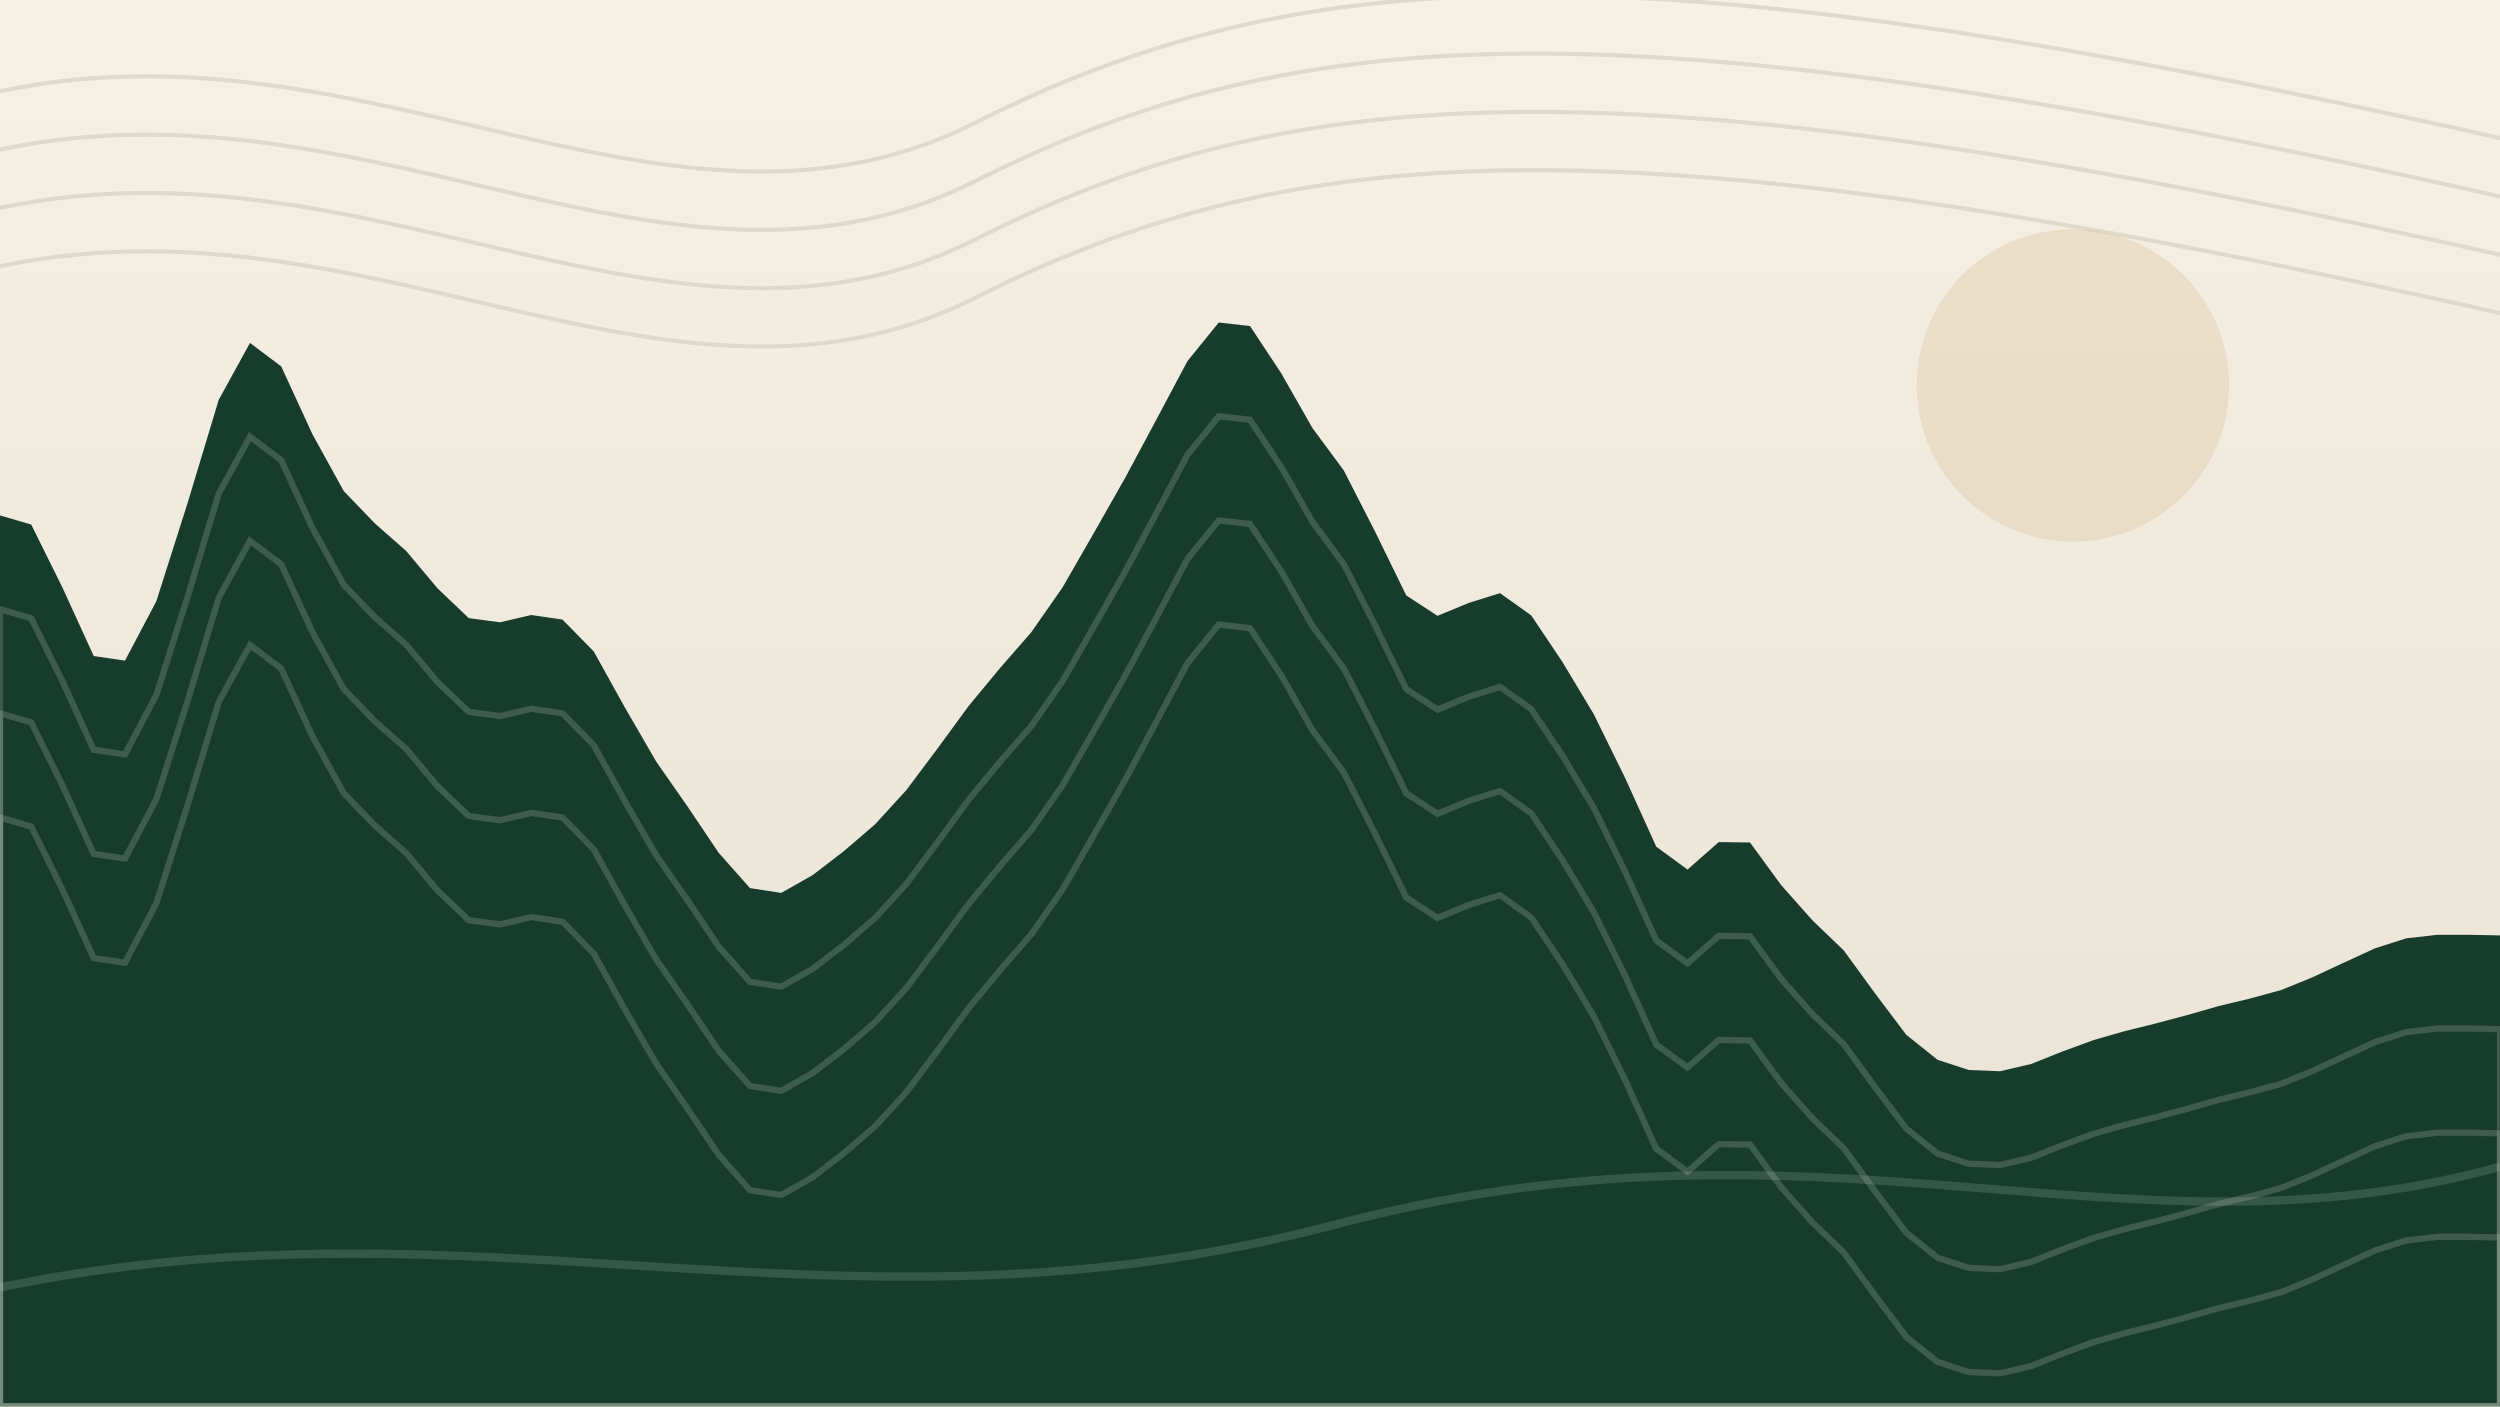
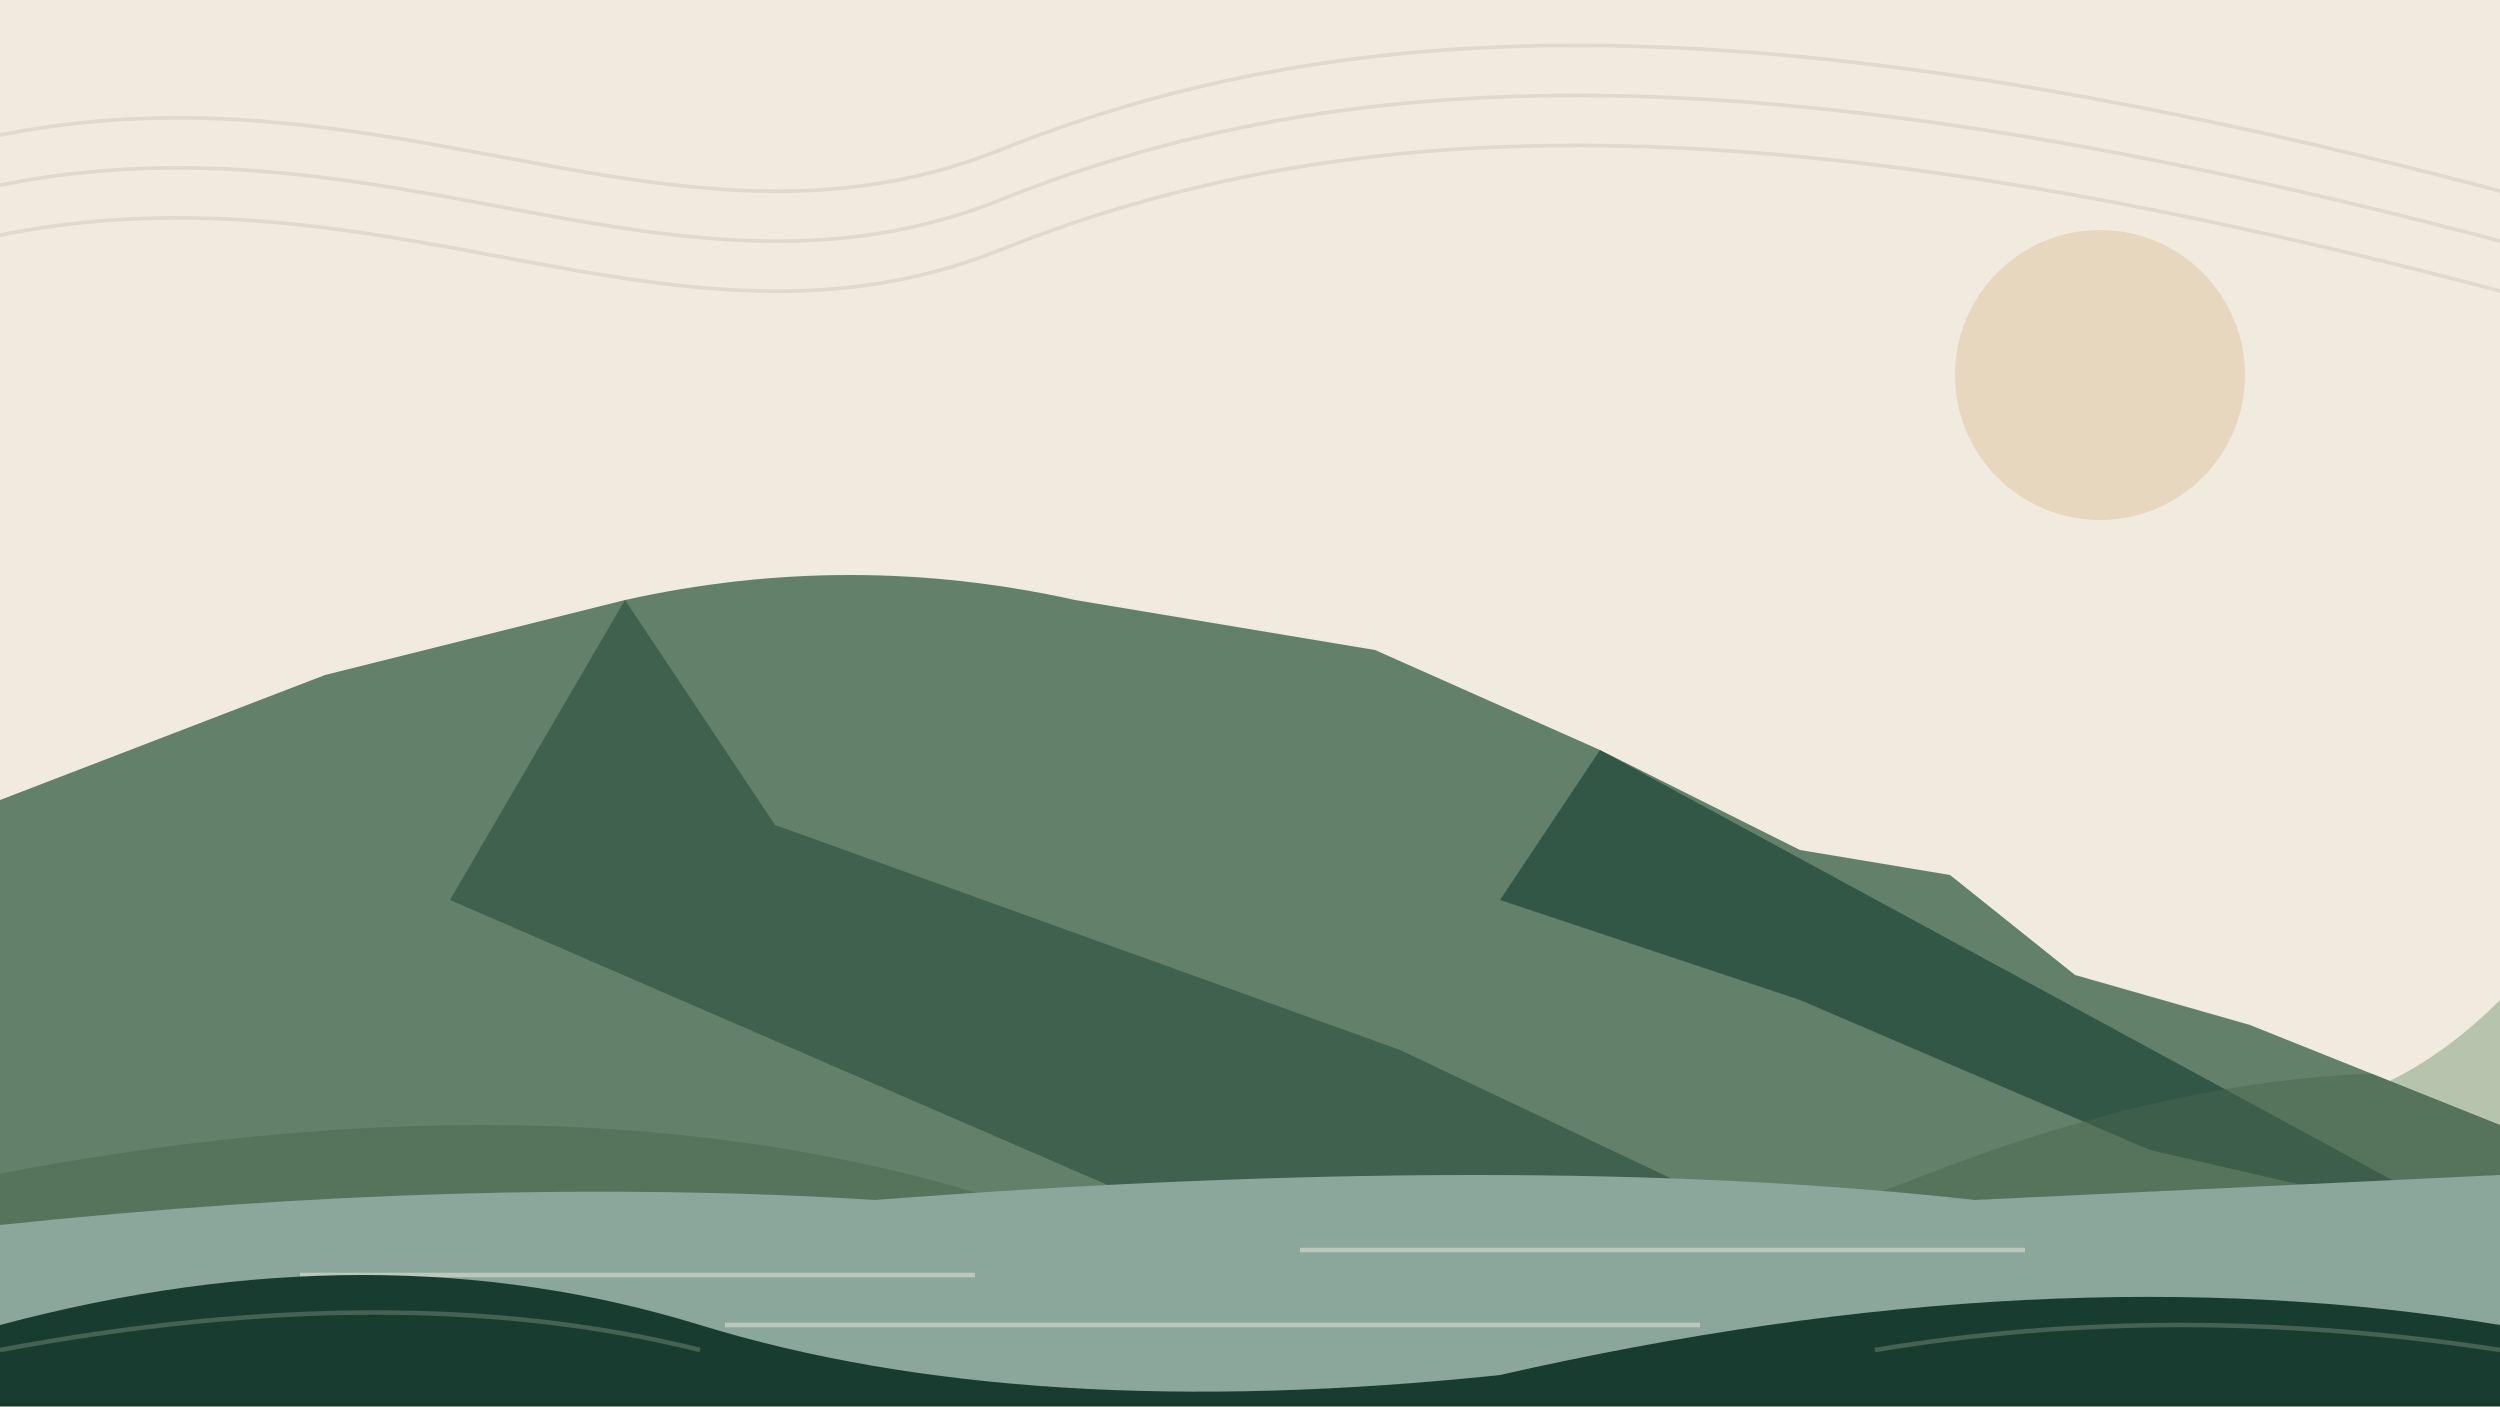
<svg xmlns="http://www.w3.org/2000/svg" viewBox="0 0 1200 675" role="img" aria-labelledby="title desc">
-   <defs>
-     <linearGradient id="paper" x2="0" y2="1">
-       <stop stop-color="#f6f0e5" />
-       <stop offset="1" stop-color="#e8e2d3" />
-     </linearGradient>
-     <clipPath id="ridge">
-       <path d="M 0 247.4 L 0.0 247.4 L 15.0 251.8 L 30.0 282.1 L 45.0 314.9 L 60.0 317.1 L 75.0 288.7 L 90.0 241.6 L 105.0 191.9 L 120.0 164.6 L 135.0 175.9 L 150.0 208.5 L 165.0 235.7 L 180.0 251.3 L 195.0 264.5 L 210.0 282.4 L 225.0 296.7 L 240.0 298.7 L 255.0 295.2 L 270.0 297.4 L 285.0 312.7 L 300.0 339.7 L 315.0 365.6 L 330.0 387.1 L 345.0 409.4 L 360.0 426.3 L 375.0 428.6 L 390.0 420.1 L 405.0 408.6 L 420.0 395.7 L 435.0 379.3 L 450.0 359.3 L 465.0 338.8 L 480.0 320.7 L 495.0 303.5 L 510.0 282.0 L 525.0 255.9 L 540.0 229.5 L 555.0 201.5 L 570.0 173.3 L 585.0 154.8 L 600.0 156.5 L 615.0 179.2 L 630.0 205.5 L 645.0 225.8 L 660.0 255.1 L 675.0 285.8 L 690.0 295.6 L 705.0 289.4 L 720.0 284.7 L 735.0 295.4 L 750.0 317.8 L 765.0 342.8 L 780.0 373.3 L 795.0 406.4 L 810.0 417.4 L 825.0 404.2 L 840.0 404.4 L 855.0 424.9 L 870.0 441.8 L 885.0 456.2 L 900.0 476.8 L 915.0 496.7 L 930.0 508.7 L 945.0 513.6 L 960.0 514.2 L 975.0 510.7 L 990.0 504.7 L 1005.0 499.2 L 1020.0 494.9 L 1035.0 491.2 L 1050.0 487.2 L 1065.0 482.9 L 1080.0 479.3 L 1095.0 475.2 L 1110.0 469.1 L 1125.0 462.1 L 1140.0 455.2 L 1155.0 450.4 L 1170.0 448.7 L 1185.0 448.7 L 1200.0 449.0 L 1200 675 L 0 675 Z" />
-     </clipPath>
-   </defs>
-   <rect width="1200" height="675" fill="url(#paper)" />
-   <g fill="none" stroke="#c9c1af" stroke-opacity=".48" stroke-width="2">
-     <path d="M-80 72 C135 -35 301 143 468 59 S801 -27 1260 80" />
-     <path d="M-80 100 C135 -7 301 171 468 87 S801 1 1260 108" />
-     <path d="M-80 128 C135 21 301 199 468 115 S801 29 1260 136" />
-     <path d="M-80 156 C135 49 301 227 468 143 S801 57 1260 164" />
-   </g>
-   <circle cx="995" cy="185" r="75" fill="#ddc9a4" fill-opacity=".42" />
-   <path d="M 0 453.9 L 0.0 453.9 L 15.0 455.8 L 30.0 468.5 L 45.0 482.3 L 60.0 483.2 L 75.0 471.3 L 90.0 451.5 L 105.0 430.6 L 120.0 419.1 L 135.0 423.9 L 150.0 437.6 L 165.0 449.0 L 180.0 455.5 L 195.0 461.1 L 210.0 468.6 L 225.0 474.6 L 240.0 475.4 L 255.0 474.0 L 270.0 474.9 L 285.0 481.3 L 300.0 492.7 L 315.0 503.6 L 330.0 512.6 L 345.0 522.0 L 360.0 529.0 L 375.0 530.0 L 390.0 526.4 L 405.0 521.6 L 420.0 516.2 L 435.0 509.3 L 450.0 500.9 L 465.0 492.3 L 480.0 484.7 L 495.0 477.5 L 510.0 468.4 L 525.0 457.5 L 540.0 446.4 L 555.0 434.6 L 570.0 422.8 L 585.0 415.0 L 600.0 415.7 L 615.0 425.3 L 630.0 436.3 L 645.0 444.8 L 660.0 457.1 L 675.0 470.1 L 690.0 474.2 L 705.0 471.6 L 720.0 469.6 L 735.0 474.0 L 750.0 483.5 L 765.0 494.0 L 780.0 506.8 L 795.0 520.7 L 810.0 525.3 L 825.0 519.8 L 840.0 519.8 L 855.0 528.5 L 870.0 535.6 L 885.0 541.6 L 900.0 550.3 L 915.0 558.6 L 930.0 563.6 L 945.0 565.7 L 960.0 566.0 L 975.0 564.5 L 990.0 562.0 L 1005.0 559.6 L 1020.0 557.9 L 1035.0 556.3 L 1050.0 554.6 L 1065.0 552.8 L 1080.0 551.3 L 1095.0 549.6 L 1110.0 547.0 L 1125.0 544.1 L 1140.0 541.2 L 1155.0 539.2 L 1170.0 538.5 L 1185.0 538.5 L 1200.0 538.6 L 1200 675 L 0 675 Z" fill="#a9bea9" />
-   <path d="M 0 385.8 L 0.0 385.8 L 15.0 388.7 L 30.0 408.4 L 45.0 429.7 L 60.0 431.1 L 75.0 412.7 L 90.0 382.0 L 105.0 349.7 L 120.0 332.0 L 135.0 339.3 L 150.0 360.6 L 165.0 378.2 L 180.0 388.3 L 195.0 396.9 L 210.0 408.6 L 225.0 417.9 L 240.0 419.1 L 255.0 416.9 L 270.0 418.3 L 285.0 428.3 L 300.0 445.8 L 315.0 462.7 L 330.0 476.6 L 345.0 491.1 L 360.0 502.1 L 375.0 503.6 L 390.0 498.0 L 405.0 490.6 L 420.0 482.2 L 435.0 471.5 L 450.0 458.5 L 465.0 445.2 L 480.0 433.5 L 495.0 422.3 L 510.0 408.3 L 525.0 391.4 L 540.0 374.2 L 555.0 356.0 L 570.0 337.6 L 585.0 325.6 L 600.0 326.7 L 615.0 341.5 L 630.0 358.6 L 645.0 371.7 L 660.0 390.8 L 675.0 410.8 L 690.0 417.2 L 705.0 413.1 L 720.0 410.1 L 735.0 417.0 L 750.0 431.6 L 765.0 447.8 L 780.0 467.7 L 795.0 489.2 L 810.0 496.3 L 825.0 487.7 L 840.0 487.8 L 855.0 501.2 L 870.0 512.2 L 885.0 521.5 L 900.0 534.9 L 915.0 547.8 L 930.0 555.6 L 945.0 558.9 L 960.0 559.2 L 975.0 557.0 L 990.0 553.0 L 1005.0 549.4 L 1020.0 546.7 L 1035.0 544.3 L 1050.0 541.7 L 1065.0 538.9 L 1080.0 536.6 L 1095.0 533.9 L 1110.0 529.9 L 1125.0 525.4 L 1140.0 520.9 L 1155.0 517.7 L 1170.0 516.7 L 1185.0 516.7 L 1200.0 516.8 L 1200 675 L 0 675 Z" fill="#668b73" />
-   <path d="M 0 247.4 L 0.0 247.4 L 15.0 251.8 L 30.0 282.1 L 45.0 314.9 L 60.0 317.1 L 75.0 288.7 L 90.0 241.6 L 105.0 191.9 L 120.0 164.6 L 135.0 175.9 L 150.0 208.5 L 165.0 235.7 L 180.0 251.3 L 195.0 264.5 L 210.0 282.4 L 225.0 296.7 L 240.0 298.7 L 255.0 295.2 L 270.0 297.4 L 285.0 312.7 L 300.0 339.7 L 315.0 365.6 L 330.0 387.1 L 345.0 409.4 L 360.0 426.3 L 375.0 428.6 L 390.0 420.1 L 405.0 408.6 L 420.0 395.7 L 435.0 379.3 L 450.0 359.3 L 465.0 338.8 L 480.0 320.7 L 495.0 303.5 L 510.0 282.0 L 525.0 255.9 L 540.0 229.5 L 555.0 201.5 L 570.0 173.3 L 585.0 154.8 L 600.0 156.5 L 615.0 179.2 L 630.0 205.5 L 645.0 225.8 L 660.0 255.1 L 675.0 285.8 L 690.0 295.6 L 705.0 289.4 L 720.0 284.7 L 735.0 295.4 L 750.0 317.8 L 765.0 342.8 L 780.0 373.3 L 795.0 406.4 L 810.0 417.4 L 825.0 404.2 L 840.0 404.4 L 855.0 424.9 L 870.0 441.8 L 885.0 456.2 L 900.0 476.8 L 915.0 496.7 L 930.0 508.7 L 945.0 513.6 L 960.0 514.2 L 975.0 510.7 L 990.0 504.7 L 1005.0 499.2 L 1020.0 494.9 L 1035.0 491.2 L 1050.0 487.2 L 1065.0 482.9 L 1080.0 479.3 L 1095.0 475.2 L 1110.0 469.1 L 1125.0 462.1 L 1140.0 455.2 L 1155.0 450.4 L 1170.0 448.7 L 1185.0 448.7 L 1200.0 449.0 L 1200 675 L 0 675 Z" fill="#173b2d" />
-   <g clip-path="url(#ridge)">
-     <path d="M 0 292.4 L 0.0 292.4 L 15.0 296.8 L 30.0 327.1 L 45.0 359.9 L 60.0 362.1 L 75.0 333.7 L 90.0 286.6 L 105.0 236.9 L 120.0 209.6 L 135.0 220.9 L 150.0 253.5 L 165.0 280.7 L 180.0 296.3 L 195.0 309.5 L 210.0 327.4 L 225.0 341.7 L 240.0 343.7 L 255.0 340.2 L 270.0 342.4 L 285.0 357.7 L 300.0 384.7 L 315.0 410.6 L 330.0 432.1 L 345.0 454.4 L 360.0 471.3 L 375.0 473.6 L 390.0 465.1 L 405.0 453.6 L 420.0 440.7 L 435.0 424.3 L 450.0 404.3 L 465.0 383.8 L 480.0 365.7 L 495.0 348.5 L 510.0 327.0 L 525.0 300.9 L 540.0 274.5 L 555.0 246.5 L 570.0 218.3 L 585.0 199.8 L 600.0 201.5 L 615.0 224.2 L 630.0 250.5 L 645.0 270.8 L 660.0 300.1 L 675.0 330.8 L 690.0 340.6 L 705.0 334.4 L 720.0 329.7 L 735.0 340.4 L 750.0 362.8 L 765.0 387.8 L 780.0 418.3 L 795.0 451.4 L 810.0 462.4 L 825.0 449.2 L 840.0 449.4 L 855.0 469.9 L 870.0 486.8 L 885.0 501.2 L 900.0 521.8 L 915.0 541.7 L 930.0 553.7 L 945.0 558.6 L 960.0 559.2 L 975.0 555.7 L 990.0 549.7 L 1005.0 544.2 L 1020.0 539.9 L 1035.0 536.2 L 1050.0 532.2 L 1065.0 527.9 L 1080.0 524.3 L 1095.0 520.2 L 1110.0 514.1 L 1125.0 507.1 L 1140.0 500.2 L 1155.0 495.4 L 1170.0 493.7 L 1185.0 493.7 L 1200.0 494.0 L 1200 675 L 0 675 Z" fill="none" stroke="#d8e2d2" stroke-opacity=".20" stroke-width="3" />
-     <path d="M 0 342.4 L 0.0 342.4 L 15.0 346.8 L 30.0 377.1 L 45.0 409.9 L 60.0 412.1 L 75.0 383.7 L 90.0 336.6 L 105.0 286.9 L 120.0 259.6 L 135.0 270.9 L 150.0 303.5 L 165.0 330.7 L 180.0 346.3 L 195.0 359.5 L 210.0 377.4 L 225.0 391.7 L 240.0 393.7 L 255.0 390.2 L 270.0 392.4 L 285.0 407.7 L 300.0 434.7 L 315.0 460.6 L 330.0 482.1 L 345.0 504.4 L 360.0 521.3 L 375.0 523.6 L 390.0 515.1 L 405.0 503.6 L 420.0 490.7 L 435.0 474.3 L 450.0 454.3 L 465.0 433.8 L 480.0 415.7 L 495.0 398.5 L 510.0 377.0 L 525.0 350.9 L 540.0 324.5 L 555.0 296.5 L 570.0 268.3 L 585.0 249.8 L 600.0 251.5 L 615.0 274.2 L 630.0 300.5 L 645.0 320.8 L 660.0 350.1 L 675.0 380.8 L 690.0 390.6 L 705.0 384.4 L 720.0 379.7 L 735.0 390.4 L 750.0 412.8 L 765.0 437.8 L 780.0 468.3 L 795.0 501.4 L 810.0 512.4 L 825.0 499.2 L 840.0 499.4 L 855.0 519.9 L 870.0 536.8 L 885.0 551.2 L 900.0 571.8 L 915.0 591.7 L 930.0 603.7 L 945.0 608.6 L 960.0 609.2 L 975.0 605.7 L 990.0 599.7 L 1005.0 594.2 L 1020.0 589.9 L 1035.0 586.2 L 1050.0 582.2 L 1065.0 577.9 L 1080.0 574.3 L 1095.0 570.2 L 1110.0 564.1 L 1125.0 557.1 L 1140.0 550.2 L 1155.0 545.4 L 1170.0 543.7 L 1185.0 543.7 L 1200.0 544.0 L 1200 675 L 0 675 Z" fill="none" stroke="#d8e2d2" stroke-opacity=".20" stroke-width="3" />
-     <path d="M 0 392.4 L 0.0 392.4 L 15.0 396.8 L 30.0 427.1 L 45.0 459.9 L 60.0 462.1 L 75.0 433.7 L 90.0 386.6 L 105.0 336.9 L 120.0 309.6 L 135.0 320.9 L 150.0 353.5 L 165.0 380.7 L 180.0 396.3 L 195.0 409.5 L 210.0 427.4 L 225.0 441.7 L 240.0 443.7 L 255.0 440.2 L 270.0 442.4 L 285.0 457.7 L 300.0 484.7 L 315.0 510.6 L 330.0 532.1 L 345.0 554.4 L 360.0 571.3 L 375.0 573.6 L 390.0 565.1 L 405.0 553.6 L 420.0 540.7 L 435.0 524.3 L 450.0 504.3 L 465.0 483.8 L 480.0 465.7 L 495.0 448.5 L 510.0 427.0 L 525.0 400.9 L 540.0 374.5 L 555.0 346.5 L 570.0 318.3 L 585.0 299.8 L 600.0 301.5 L 615.0 324.2 L 630.0 350.5 L 645.0 370.8 L 660.0 400.1 L 675.0 430.8 L 690.0 440.6 L 705.0 434.4 L 720.0 429.7 L 735.0 440.4 L 750.0 462.8 L 765.0 487.8 L 780.0 518.3 L 795.0 551.4 L 810.0 562.4 L 825.0 549.2 L 840.0 549.4 L 855.0 569.9 L 870.0 586.8 L 885.0 601.2 L 900.0 621.8 L 915.0 641.7 L 930.0 653.7 L 945.0 658.6 L 960.0 659.2 L 975.0 655.7 L 990.0 649.7 L 1005.0 644.2 L 1020.0 639.9 L 1035.0 636.2 L 1050.0 632.2 L 1065.0 627.9 L 1080.0 624.3 L 1095.0 620.2 L 1110.0 614.1 L 1125.0 607.1 L 1140.0 600.2 L 1155.0 595.4 L 1170.0 593.7 L 1185.0 593.7 L 1200.0 594.0 L 1200 675 L 0 675 Z" fill="none" stroke="#d8e2d2" stroke-opacity=".20" stroke-width="3" />
-     <path d="M0 618 C230 570 405 650 640 588 S1020 610 1200 560" fill="none" stroke="#c5d7c2" stroke-opacity=".18" stroke-width="4" />
+   <rect width="1200" height="675" fill="#f1ebdf" />
+   <g transform="scale(12)">
+     <g fill="none" stroke="#c7bdab" stroke-opacity=".36" stroke-width=".15">
+       <path d="M-8 8 C12 -1 25 12 40 6 S73 0 105 9" />
+       <path d="M-8 10 C12 1 25 14 40 8 S73 2 105 11" />
+       <path d="M-8 12 C12 3 25 16 40 10 S73 4 105 13" />
+     </g>
+     <circle cx="84" cy="15" r="5.8" fill="#d6bd91" opacity=".42" />
+     <path d="M0 46 Q14 38 28 43 T56 42 T81 42 T100 40 V56.25 H0Z" fill="#b6c4ad" />
+     <defs>
+       <clipPath id="mountain">
+         <path d="M0 32 L13 27 L25 24 Q34 22 43 24 L55 26 L64 30 L72 34 L78 35 L83 39 L90 41 L100 45 L100 56.25 L0 56.25 Z" />
+       </clipPath>
+     </defs>
+     <path d="M0 32 L13 27 L25 24 Q34 22 43 24 L55 26 L64 30 L72 34 L78 35 L83 39 L90 41 L100 45 L100 56.25 L0 56.25 Z" fill="#63806a" />
+     <g clip-path="url(#mountain)">
+       <path d="M25 24 L31 33 L56 42 L75 51 L48 49 L18 36 Z" fill="#315541" opacity=".72" />
+       <path d="M64 30 L60 36 L72 40 L86 46 L99 49 Z" fill="#204637" opacity=".72" />
+       <path d="M-5 48 Q21 42 40 48 T77 47 T108 45 V60 H-5Z" fill="#47674e" opacity=".48" />
+     </g>
+     <path d="M0 49 Q19 47 35 48 Q61 46 79 48 L100 47 L100 56.25 L0 56.25Z" fill="#8ba79b" />
+     <path d="M12 51 H39 M52 50 H81 M29 53 H68 M74 54 H94" stroke="#e0e5d1" stroke-opacity=".55" stroke-width=".18" />
+     <path d="M0 53 Q15 49 28 53 T60 55 Q82 50 100 53 V56.25 H0Z" fill="#183d30" />
+     <path d="M0 54 Q16 51 28 54 M75 54 Q87 52 100 54" fill="none" stroke="#d6d9bc" stroke-opacity=".24" stroke-width=".18" />
  </g>
</svg>
